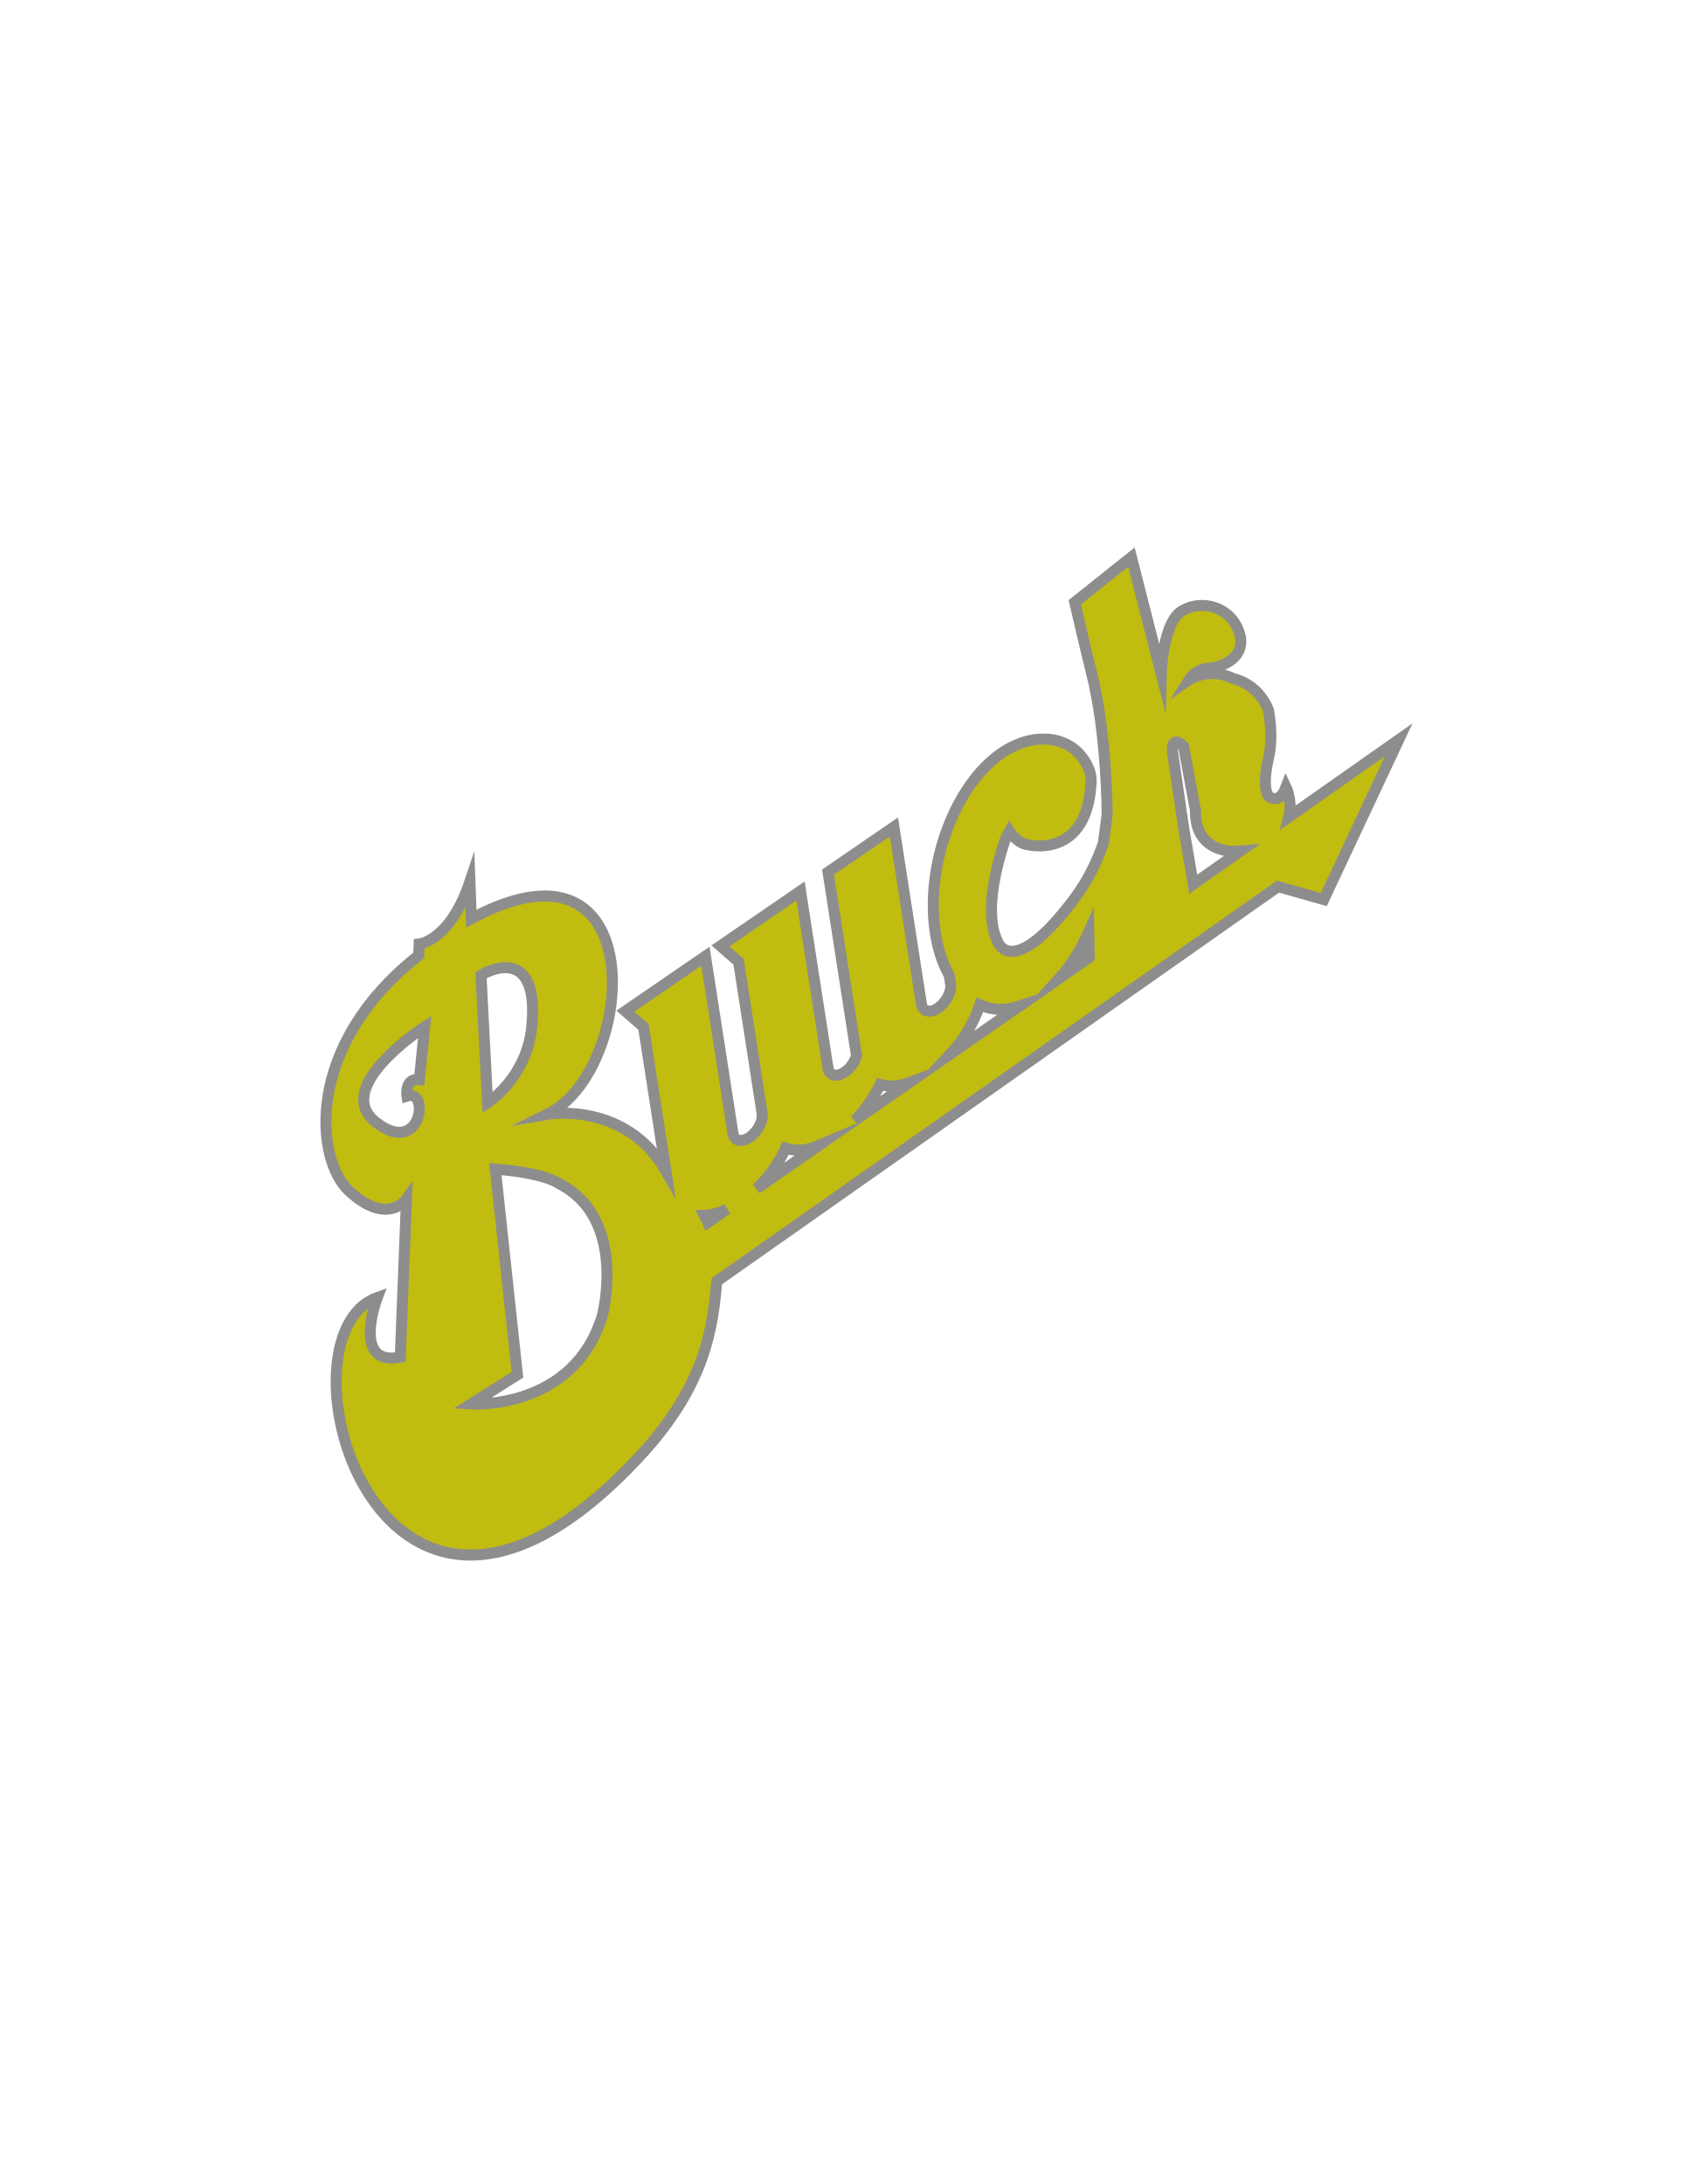
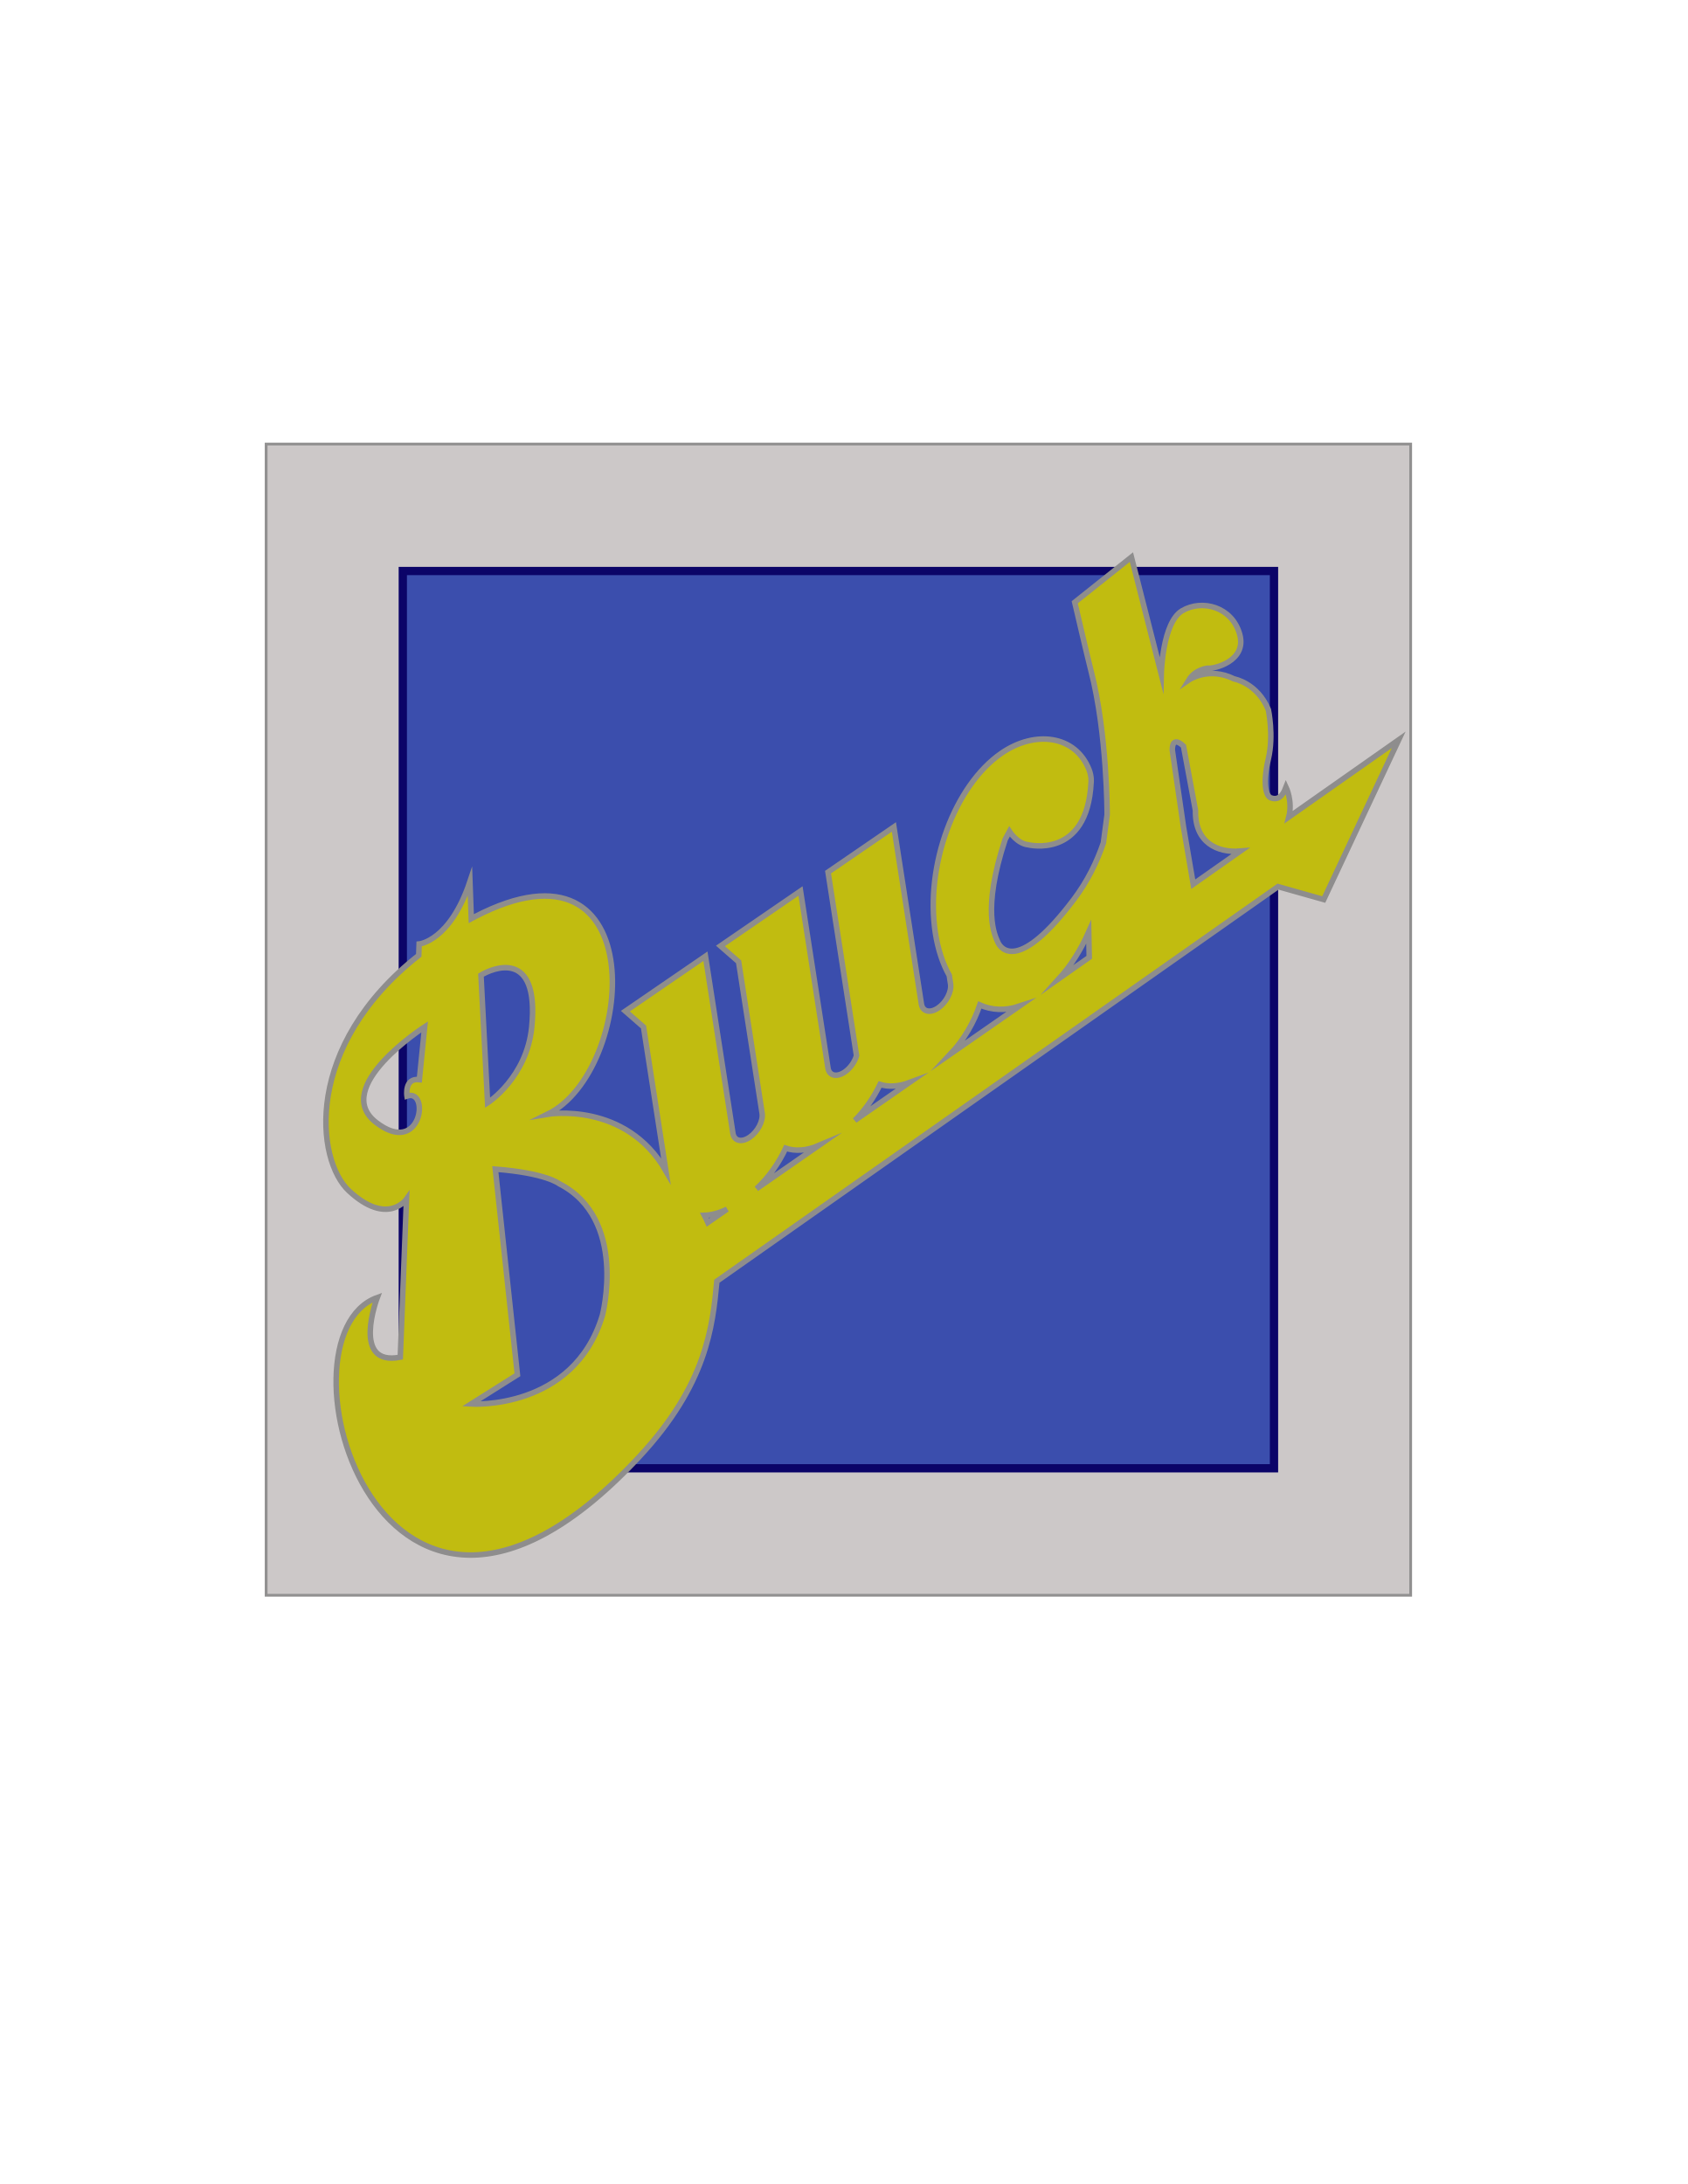
- <svg xmlns="http://www.w3.org/2000/svg" version="1.1" x="0px" y="0px" width="612px" height="792px" viewBox="0 0 612 792" enable-background="new 0 0 612 792" xml:space="preserve">
+ <svg xmlns="http://www.w3.org/2000/svg" version="1.1" id="Layer_1" x="0px" y="0px" width="612px" height="792px" viewBox="0 0 612 792" enable-background="new 0 0 612 792" xml:space="preserve">
+   <rect x="96.5" y="161.026" fill="#CCC8C8" stroke="#919090" stroke-miterlimit="10" width="415" height="417.474" />
+   <rect x="146.052" y="207.069" fill="#3B4EAD" stroke="#0B0468" stroke-width="3" stroke-miterlimit="10" width="315.895" height="325.388" />
  <g id="buick">
	</g>
  <g id="Layer_2">
</g>
  <g id="Layer_3">
-     <path fill="#C1BC10" stroke="#8E8D8D" stroke-width="4" stroke-miterlimit="10" d="M467.311,296.289   c1.469-5.658-0.998-10.853-0.998-10.853c-1.602,4.24-3.604,4.595-5.518,3.888s-2.893-5.655-0.89-14.137   c2.002-8.482,0-17.814,0-17.814c-4.005-9.686-12.415-11.166-12.415-11.166c-9.21-4.595-16.42,0.354-16.42,0.354   c2.404-3.888,6.809-4.241,6.809-4.241c2.003,0.354,14.418-2.474,11.614-12.369c-2.804-9.896-13.616-12.724-20.824-8.482   s-7.609,22.972-7.609,22.972l-10.813-42.415l-20.557,16.375c0,0,4.724,20.302,5.874,24.745c5.95,22.973,5.873,52.305,5.873,52.305   l-1.35,10.196c-2.334,6.863-5.735,13.889-10.665,20.434c-19.822,26.33-26.428,18.379-27.633,15.551   c-1.006-2.366-5.87-11.297,2.673-37.22l1.555-2.89c0,0,2.811,4.408,6.766,4.819c0,0,21.427,5.378,22.839-22.606   c0,0,0.269-2.12-0.767-4.717c-4.903-12.32-19.438-14.32-31.694-5.913c-17.032,11.686-27.782,40.882-24.006,65.212   c0.938,6.043,2.685,11.215,5.04,15.4l0.479,3.103c0.437,2.802-1.581,6.697-4.504,8.702c-2.922,2.005-5.643,1.359-6.078-1.441   l-9.963-64.199l-2.116,1.452l-9.072,6.223l-12.095,8.298l-0.605,0.415l1.439,9.274l1.8,11.594l7.016,45.212   c0.023,0.15,0.055,0.293,0.082,0.438c-0.628,2.232-2.228,4.564-4.275,5.97c-2.922,2.004-5.643,1.359-6.078-1.443l-9.962-64.199   l-2.117,1.453l-9.676,6.638l-12.096,8.298l-5.14,3.525l6.578,5.749l1.8,11.594l6.724,43.331c0.436,2.801-1.582,6.697-4.504,8.702   c-2.923,2.004-5.645,1.359-6.079-1.441l-9.962-64.2l-2.117,1.452l-26.912,18.462l6.579,5.749l1.799,11.593l6.295,40.561   c-14.599-25.34-42.902-20.514-42.902-20.514c31.951-15.657,38.482-105.203-26.21-71.695c-0.488,0.253-0.958,0.509-1.438,0.764   l-0.49-13.419c-7.208,21.559-18.42,22.619-18.42,22.619l-0.139,4.107c-41.851,32.939-37.373,74.255-25.26,85.453   c13.923,12.871,20.813,2.974,20.813,2.974l-2.249,57.29c-17.9,3.512-8.347-21.625-8.347-21.625   c-39.115,14.041,0.874,158.93,95.016,57.711c24.395-26.229,26.57-47.09,28.12-63.637l203.476-143.089l16.574,4.681l27.182-57.923   L467.311,296.289z M152.062,391.502c-5.518-0.663-4.494,5.963-4.494,5.963c8.409-2.827,5.206,22.265-11.213,9.542   c-16.42-12.723,17.622-34.635,17.622-34.635L152.062,391.502z M192.816,372.372c-1.792,18.449-16.016,27.566-16.016,27.566   l-2.402-46.309C178.403,351.156,195.599,343.75,192.816,372.372z M218.431,476.989c-10.418,34.635-47.636,32.155-47.636,32.155   l16.819-10.602l-8.01-74.571c18.446,1.408,23.202,5.307,23.202,5.307C227.636,442.001,218.431,476.989,218.431,476.989z    M256.664,443.341c-0.395-0.892-0.818-1.765-1.271-2.619c2.569-0.092,5.363-0.813,8.252-2.231L256.664,443.341z M274.32,431.072   c4.373-4.031,8.021-9.246,10.571-14.696c3.387,1.167,7.527,0.927,11.939-0.946L274.32,431.072z M309.961,406.305   c3.718-3.715,6.852-8.276,9.151-13.043c3.054,0.951,6.69,0.779,10.568-0.659L309.961,406.305z M344.699,382.167   c4.739-5.033,8.448-11.422,10.567-17.736c4.335,1.921,9.215,2.149,14.277,0.472L344.699,382.167z M429.135,270.593l4.34,23.326   c-0.258,11.595,7.938,15.431,16.269,14.721l-17.074,12.004l-3.534-20.717l-4.07-27.92   C425.064,266.353,429.135,270.593,429.135,270.593z M394.77,337.946l0.176,9.217l-10.871,7.644   C388.305,350.149,391.931,344.359,394.77,337.946z" />
+     <path fill="#C1BC10" stroke="#8E8D8D" stroke-width="2" stroke-miterlimit="10" d="M467.311,296.289   c1.47-5.658-0.997-10.853-0.997-10.853c-1.603,4.24-3.604,4.595-5.519,3.888s-2.893-5.655-0.89-14.137   c2.002-8.482,0-17.814,0-17.814c-4.005-9.686-12.415-11.166-12.415-11.166c-9.21-4.595-16.42,0.354-16.42,0.354   c2.403-3.888,6.809-4.241,6.809-4.241c2.003,0.354,14.418-2.474,11.614-12.369c-2.804-9.896-13.616-12.724-20.824-8.482   c-7.208,4.242-7.609,22.972-7.609,22.972l-10.813-42.415l-20.557,16.375c0,0,4.724,20.302,5.874,24.745   c5.949,22.973,5.872,52.305,5.872,52.305l-1.35,10.196c-2.334,6.863-5.735,13.889-10.665,20.434   c-19.822,26.33-26.428,18.379-27.633,15.551c-1.006-2.366-5.87-11.297,2.673-37.22l1.555-2.89c0,0,2.812,4.408,6.767,4.819   c0,0,21.427,5.378,22.839-22.606c0,0,0.269-2.12-0.768-4.717c-4.902-12.32-19.438-14.32-31.693-5.913   c-17.032,11.686-27.782,40.882-24.006,65.212c0.938,6.043,2.685,11.215,5.04,15.4l0.479,3.103c0.438,2.802-1.581,6.697-4.504,8.702   c-2.922,2.005-5.643,1.359-6.078-1.441l-9.963-64.199l-2.116,1.452l-9.071,6.223l-12.096,8.298l-0.605,0.415l1.439,9.274   l1.8,11.594l7.016,45.212c0.022,0.15,0.055,0.293,0.082,0.438c-0.628,2.232-2.229,4.564-4.275,5.97   c-2.922,2.004-5.643,1.359-6.078-1.443l-9.962-64.199l-2.117,1.453l-9.676,6.638l-12.096,8.298l-5.14,3.525l6.578,5.749l1.8,11.594   l6.724,43.331c0.436,2.801-1.582,6.697-4.504,8.702c-2.923,2.004-5.645,1.358-6.079-1.441l-9.962-64.2l-2.117,1.452l-26.912,18.462   l6.579,5.749l1.799,11.593l6.295,40.561c-14.599-25.34-42.902-20.514-42.902-20.514c31.951-15.657,38.482-105.204-26.21-71.695   c-0.488,0.253-0.958,0.509-1.438,0.764l-0.49-13.419c-7.208,21.559-18.42,22.619-18.42,22.619l-0.139,4.107   c-41.851,32.939-37.373,74.255-25.26,85.453c13.923,12.871,20.813,2.975,20.813,2.975l-2.249,57.29   c-17.9,3.512-8.347-21.625-8.347-21.625c-39.115,14.041,0.874,158.93,95.016,57.711c24.395-26.229,26.57-47.09,28.12-63.637   l203.476-143.089l16.574,4.681l27.183-57.923L467.311,296.289z M152.062,391.502c-5.518-0.663-4.494,5.963-4.494,5.963   c8.409-2.827,5.206,22.266-11.213,9.542c-16.42-12.723,17.622-34.635,17.622-34.635L152.062,391.502z M192.816,372.372   c-1.792,18.449-16.016,27.566-16.016,27.566l-2.402-46.31C178.403,351.156,195.599,343.75,192.816,372.372z M218.431,476.989   c-10.418,34.635-47.636,32.154-47.636,32.154l16.819-10.602l-8.01-74.571c18.446,1.408,23.202,5.308,23.202,5.308   C227.636,442.001,218.431,476.989,218.431,476.989z M256.664,443.341c-0.395-0.892-0.818-1.765-1.271-2.619   c2.569-0.092,5.363-0.813,8.252-2.23L256.664,443.341z M274.32,431.072c4.373-4.031,8.021-9.246,10.571-14.696   c3.387,1.167,7.527,0.927,11.939-0.946L274.32,431.072z M309.961,406.305c3.718-3.715,6.852-8.275,9.151-13.042   c3.054,0.951,6.689,0.779,10.567-0.659L309.961,406.305z M344.699,382.167c4.739-5.033,8.448-11.422,10.566-17.736   c4.335,1.921,9.216,2.149,14.277,0.472L344.699,382.167z M429.135,270.593l4.34,23.326c-0.258,11.595,7.938,15.431,16.27,14.721   l-17.074,12.004l-3.534-20.717l-4.069-27.92C425.064,266.353,429.135,270.593,429.135,270.593z M394.77,337.946l0.177,9.217   l-10.871,7.644C388.305,350.149,391.931,344.359,394.77,337.946z" />
  </g>
</svg>
